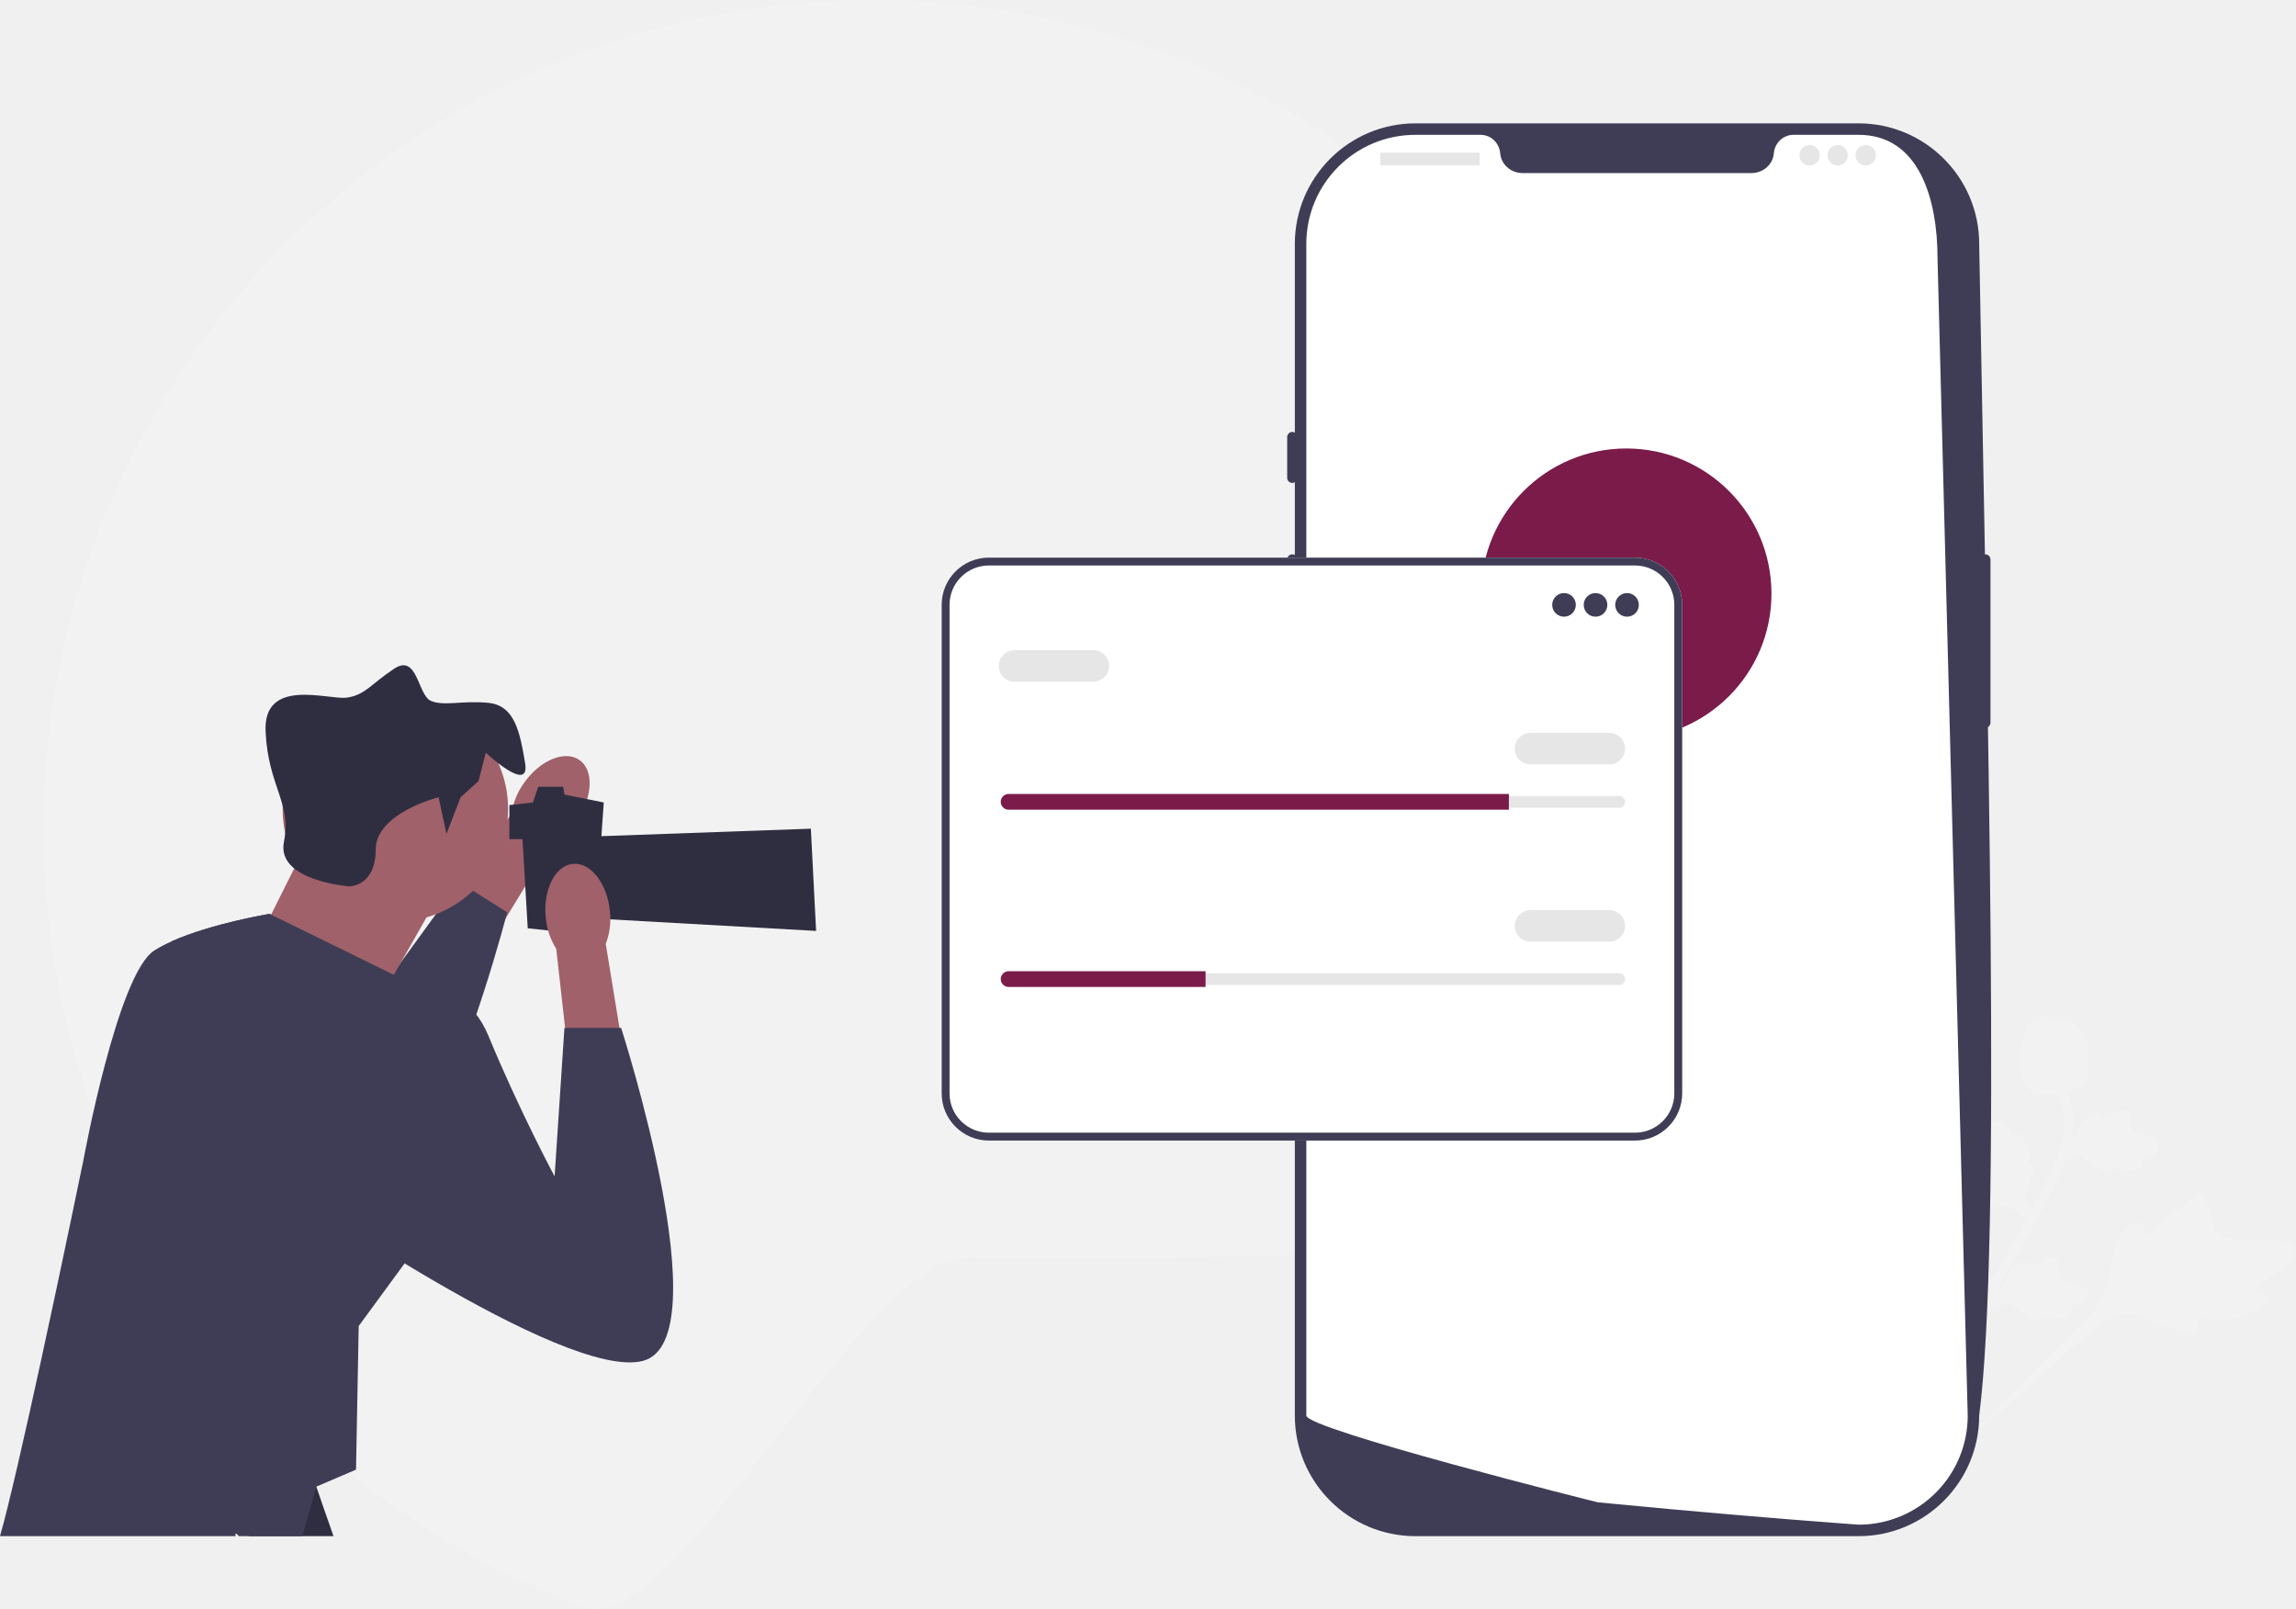
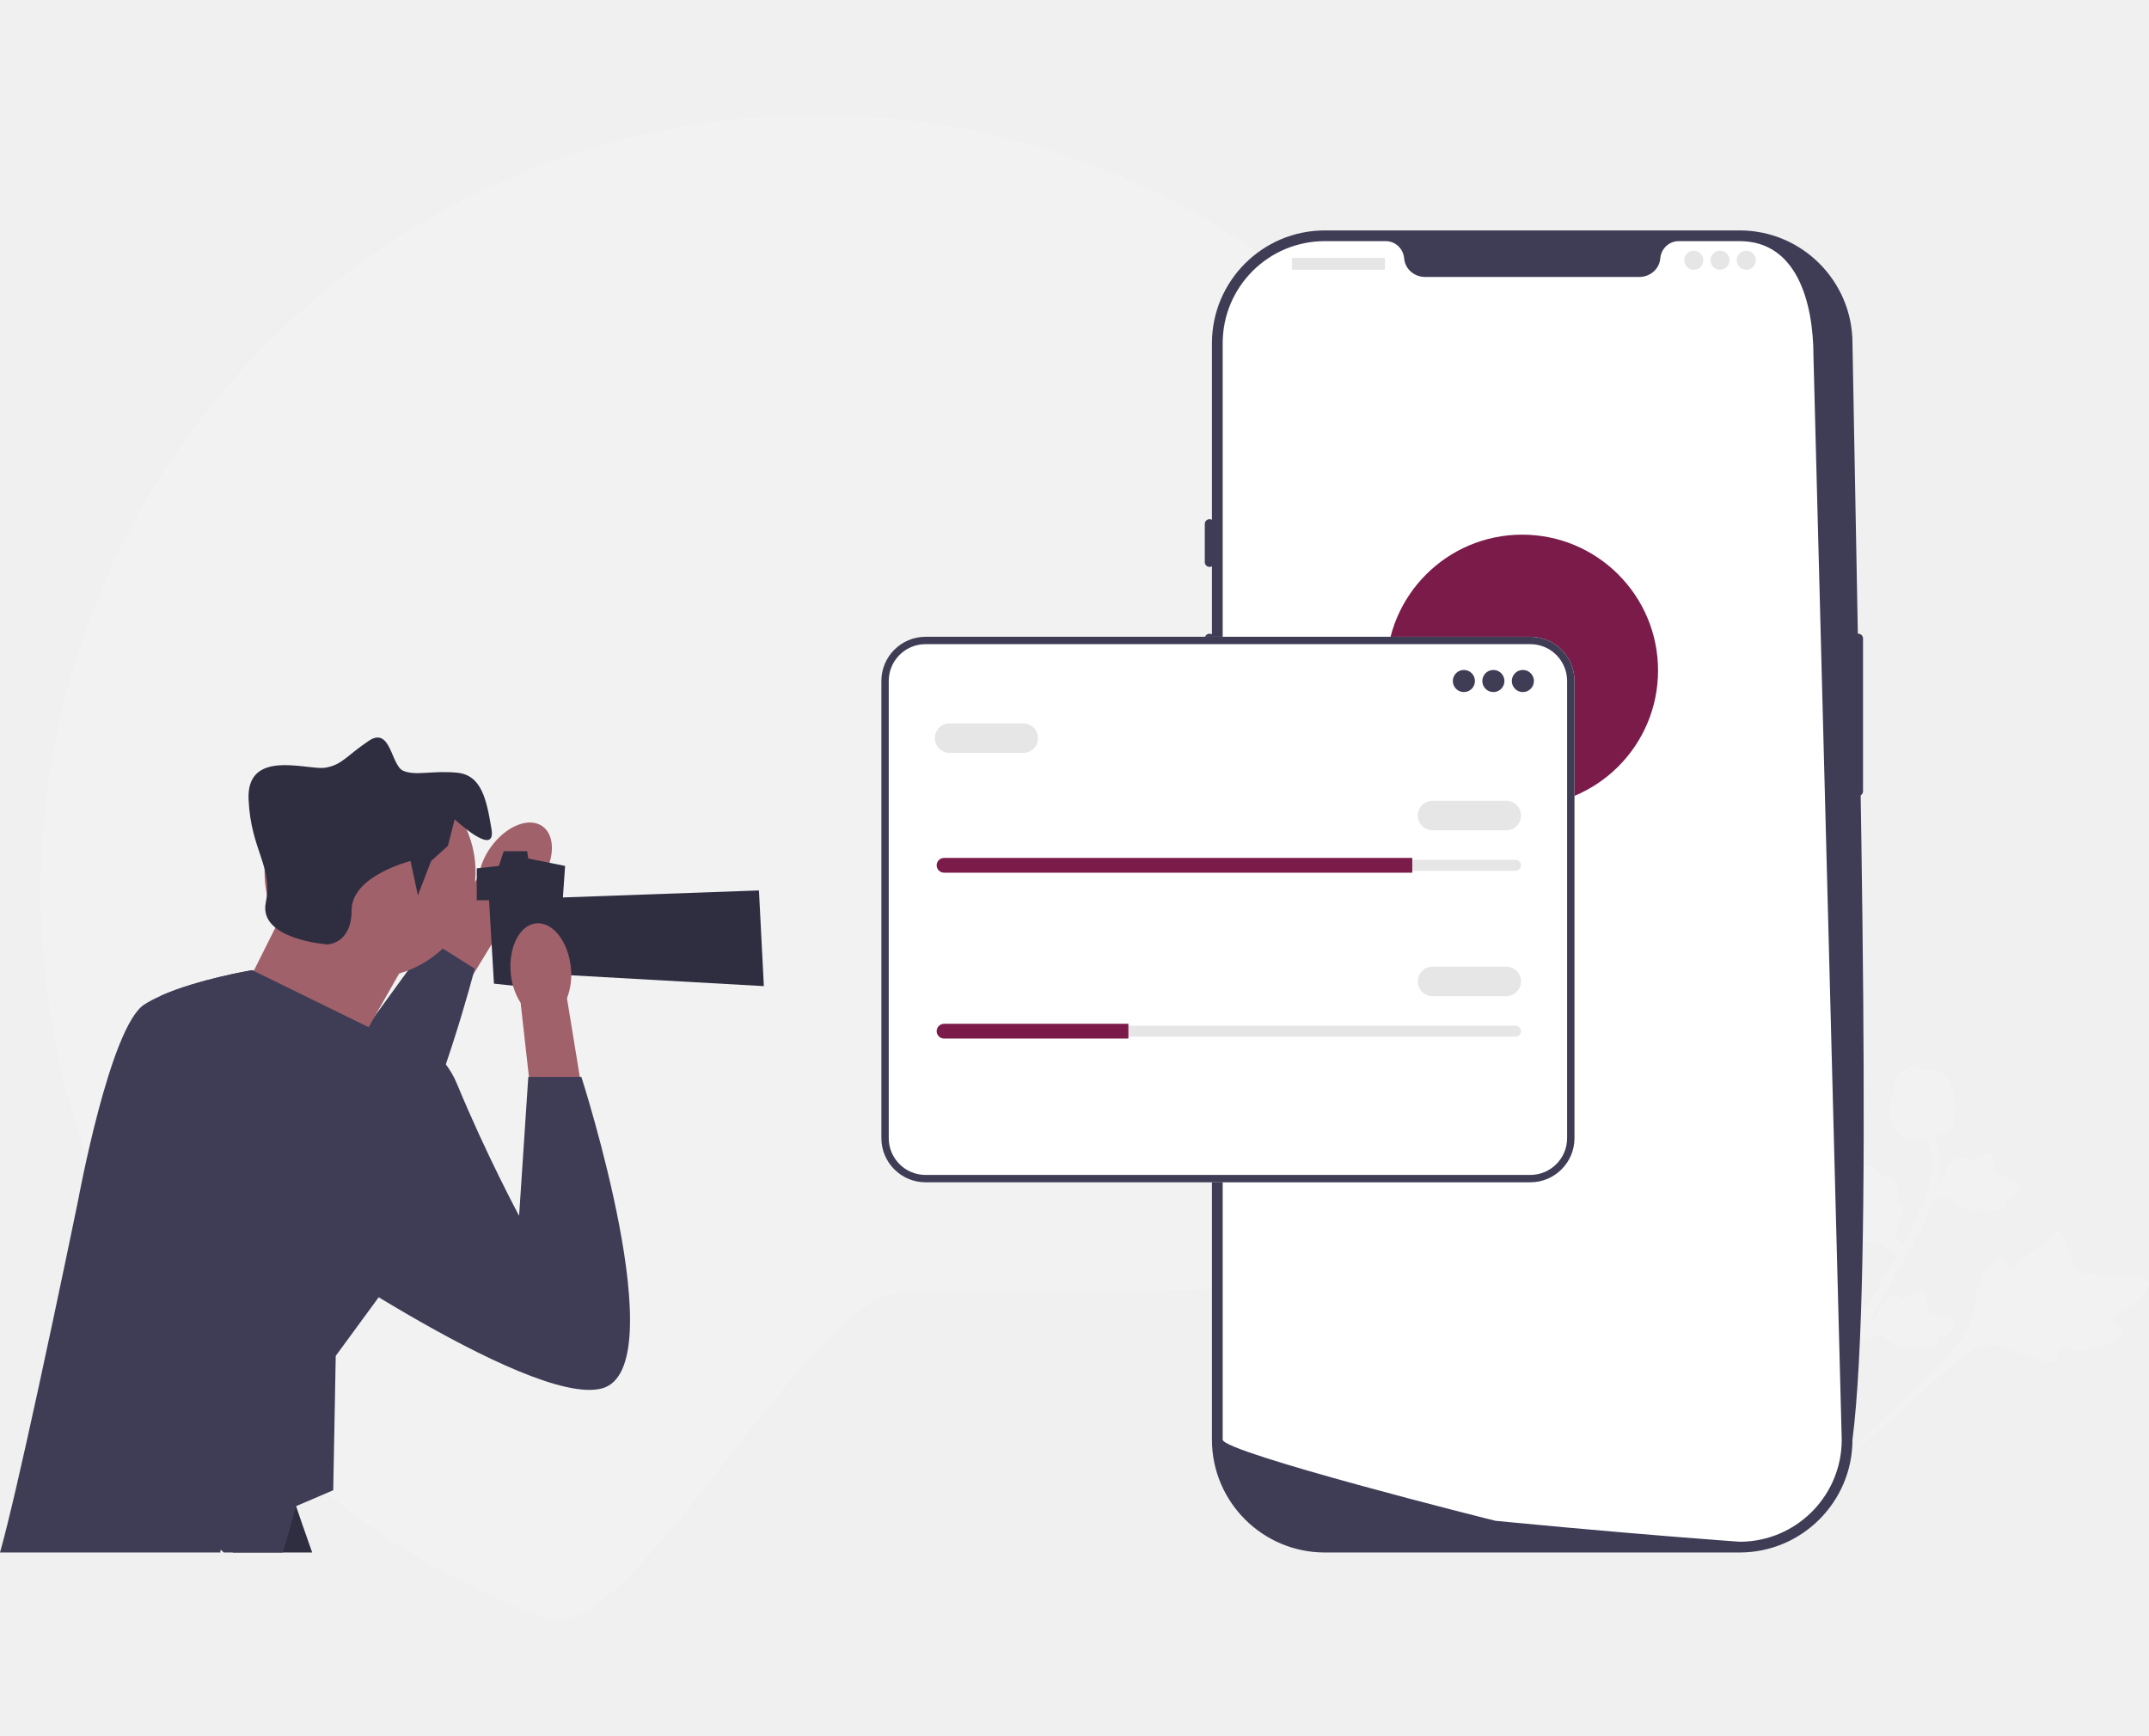
- <svg xmlns="http://www.w3.org/2000/svg" width="830.444" height="581.975" viewBox="0 0 830.444 581.975">
+ <svg xmlns="http://www.w3.org/2000/svg" width="721.112" height="582.535" viewBox="0 0 830.444 581.975">
  <path d="M615.74,300c0,165.69-100.828,155-266.518,155-36.83,0-105.582,138.36-138.172,126.22h-.01c-1.2-.44-2.39-.9-3.58-1.37-.34-.12-.68-.25-1.01-.39-1.87-.72-3.73-1.47-5.58-2.24-3.81-1.58-7.58-3.24-11.3-4.96-1.93-.9-3.85-1.81-5.75-2.75-17.64-8.65-34.31-18.99-49.8-30.8-7.8-5.94-15.31-12.27-22.48-18.93-5.94-5.52-11.65-11.27-17.11-17.25-1.72-1.87-3.4-3.76-5.06-5.67-.68-.77-1.34-1.54-1.99-2.31-4.71-5.51-9.21-11.2-13.51-17.05-1.39-1.89-2.76-3.8-4.11-5.73-9.17-13.1-17.32-26.98-24.34-41.5-19.02-39.4-29.68-83.59-29.68-130.27C15.74,134.31,150.05,0,315.74,0s300,134.31,300,300Z" fill="#f2f2f2" />
  <g>
    <path d="M820.473,470.081c-.189-2.169-5.389-2.445-5.448-4.36-.059-1.908,5.083-2.298,9.937-6.505,.875-.759,6.391-5.54,5.354-8.333-1.967-5.294-25.75,1.211-29.327-6.381-.785-1.666-.68-4.188-2.948-9.456-.902-2.095-1.547-3.156-2.564-3.366-1.443-.298-2.374,1.377-5.385,4.102-4.516,4.087-5.593,3.191-8.751,6.666-2.344,2.58-2.981,4.428-4.199,4.262-1.724-.235-1.561-4.089-3.589-4.712-2.07-.636-5.024,2.521-6.731,5.128-3.204,4.891-2.943,9.261-3.623,13.397-.739,4.495-2.934,10.815-9.681,18.012l-62.203,61.714c13.175-12.466,50.191-46.205,64.767-58.348,4.208-3.505,8.66-6.973,14.167-6.537,5.303,.419,10.945,4.405,19.679,6.284,1.02,.219,3.867,.794,4.904-.544,.857-1.107-.304-2.513,.481-3.558,1.053-1.402,3.996-.01,8.462-.063,3.149-.038,5.454-.775,7.436-1.409,.598-.191,9.515-3.105,9.264-5.993l-0-0Z" fill="#f2f2f2" />
    <path d="M697.717,459.28c-1.119-.533-2.755,1.94-3.712,1.416-.954-.521,.338-3.158-.326-6.754-.12-.649-.875-4.735-2.545-5.032-3.166-.562-6.835,12.988-11.594,12.552-1.044-.095-2.252-.875-5.491-1.281-1.289-.162-1.995-.151-2.392,.287-.562,.622-.009,1.562,.46,3.827,.703,3.396-.048,3.666,.747,6.218,.59,1.895,1.313,2.741,.88,3.291-.613,.778-2.457-.413-3.348,.402-.909,.832-.212,3.193,.574,4.783,1.476,2.984,3.696,4.117,5.53,5.644,1.993,1.66,4.462,4.561,6.047,9.949l12.342,48.336c-2.317-10.063-8.196-37.966-9.95-48.623-.506-3.077-.924-6.262,.879-8.84,1.736-2.482,5.32-4.101,8.762-7.845,.402-.437,1.506-1.669,1.148-2.564-.296-.74-1.321-.576-1.607-1.263-.384-.921,1.148-1.964,2.41-4.171,.89-1.556,1.193-2.901,1.454-4.056,.079-.348,1.222-5.566-.268-6.276l-0,0Z" fill="#f2f2f2" />
    <path d="M717.6,475.003l2.217-6.333,.527-.308c2.436-1.422,4.151-3.13,5.099-5.079,.151-.31,.286-.627,.423-.95,.545-1.281,1.222-2.874,2.908-4.3,.943-.794,3.35-2.522,5.134-1.307,.483,.322,.76,.748,.924,1.169,.077-.049,.155-.097,.24-.149,1.039-.626,1.701-.789,2.34-.947,.491-.121,.997-.246,1.906-.68,.399-.19,.724-.37,.999-.52,.831-.454,1.879-.968,3.018-.403,1.196,.647,1.351,1.968,1.453,2.843,.184,1.56,.113,2.587,.066,3.269-.018,.249-.036,.529-.024,.625,.116,.77,3.584,1.77,4.887,2.154,2.932,.853,5.469,1.591,5.613,3.768,.105,1.558-1.189,2.929-3.953,4.183-.861,.39-1.681,.606-2.385,.747,.305,.461,.5,1.037,.359,1.727h0c-.335,1.632-2.289,2.49-5.809,2.555-.875,.018-2.051,.039-3.489-.37-.677-.193-1.252-.438-1.741-.655-.144,.274-.355,.544-.674,.773-.937,.675-2.182,.612-3.693-.244-1.674-.916-2.931-1.924-4.041-2.812-.969-.773-1.806-1.437-2.567-1.742-1.42-.547-2.999,.04-4.917,.865l-4.82,2.122-0-0Z" fill="#f2f2f2" />
    <path d="M737.929,440.728l-6.688-.538-.431-.431c-1.993-1.996-4.081-3.221-6.206-3.644-.338-.067-.679-.117-1.027-.168-1.378-.202-3.09-.453-4.897-1.722-1.007-.71-3.29-2.6-2.567-4.634,.189-.549,.531-.925,.897-1.19-.067-.062-.133-.126-.205-.194-.869-.846-1.195-1.446-1.509-2.023-.242-.444-.491-.902-1.141-1.671-.285-.337-.541-.607-.756-.834-.65-.689-1.413-1.572-1.155-2.817,.322-1.321,1.561-1.806,2.381-2.127,1.463-.574,2.474-.766,3.145-.893,.245-.046,.521-.099,.61-.136,.716-.307,.803-3.916,.844-5.274,.081-3.052,.151-5.694,2.221-6.386,1.48-.496,3.135,.407,5.049,2.763,.595,.734,1.013,1.473,1.327,2.117,.369-.412,.876-.746,1.579-.785h0c1.664-.09,2.989,1.582,3.944,4.971,.24,.842,.558,1.975,.527,3.469-.015,.704-.106,1.322-.192,1.85,.301,.07,.616,.205,.918,.456,.89,.735,1.145,1.956,.701,3.634-.461,1.852-1.118,3.323-1.695,4.622-.502,1.134-.932,2.112-1.034,2.925-.169,1.512,.8,2.891,2.084,4.537l3.276,4.124-0-0Z" fill="#f2f2f2" />
    <path d="M743.321,421.524l2.217-6.333,.527-.308c2.436-1.422,4.151-3.13,5.099-5.079,.151-.31,.286-.627,.423-.95,.545-1.281,1.222-2.874,2.908-4.3,.943-.794,3.35-2.522,5.134-1.307,.483,.322,.76,.748,.924,1.169,.077-.049,.155-.097,.24-.149,1.039-.626,1.701-.789,2.34-.947,.491-.121,.997-.246,1.906-.68,.399-.19,.724-.37,.999-.52,.831-.454,1.879-.968,3.018-.403,1.196,.647,1.351,1.968,1.453,2.843,.184,1.56,.113,2.587,.066,3.269-.018,.249-.036,.529-.024,.625,.116,.77,3.584,1.77,4.887,2.154,2.932,.853,5.469,1.591,5.613,3.768,.105,1.558-1.189,2.929-3.953,4.183-.861,.39-1.681,.606-2.385,.747,.305,.461,.5,1.037,.359,1.727h0c-.335,1.632-2.289,2.49-5.809,2.555-.875,.018-2.051,.039-3.489-.37-.677-.193-1.252-.438-1.741-.655-.144,.274-.355,.544-.674,.773-.937,.675-2.182,.612-3.693-.244-1.674-.916-2.931-1.924-4.041-2.812-.969-.773-1.806-1.437-2.567-1.742-1.42-.547-2.999,.04-4.917,.865l-4.82,2.122-0-0Z" fill="#f2f2f2" />
    <path d="M693.371,541.119l-.88-1.395,.394-1.6-.394,1.6-1.549-.538c.042-.148,.113-.499,.229-1.048,.635-3.003,2.564-12.143,7.086-25.823,3.157-9.55,6.941-19.108,11.249-28.415,4.315-9.321,8.123-16.118,11.183-21.58,2.308-4.12,4.576-8.01,6.787-11.798,5.904-10.122,11.48-19.683,16.184-30.976,1.051-2.52,3.237-7.767,2.867-14.648-.215-3.991-1.255-7.942-3.093-11.741l2.97-1.437c2.027,4.197,3.176,8.573,3.415,13.004,.411,7.629-1.971,13.346-3.115,16.093-4.787,11.491-10.418,21.145-16.38,31.364-2.201,3.775-4.46,7.647-6.759,11.751-3.032,5.412-6.806,12.15-11.066,21.351-4.258,9.195-7.995,18.637-11.114,28.066-4.464,13.508-6.363,22.512-6.988,25.47-.334,1.579-.404,1.91-1.027,2.3l0-0Z" fill="#f2f2f2" />
    <path d="M735.715,395.258c-.122-.059-.244-.121-.364-.19-2.465-1.353-4.079-3.995-4.801-7.85-.336-1.812-.103-3.583,.363-7.114,.071-.545,.464-3.293,1.583-6.795,.731-2.289,1.2-3.167,2.006-3.755,.896-.655,1.955-.903,3.013-.905,.099-.302,.27-.581,.538-.82,1.102-.995,2.37-.185,3.061,.243,.346,.224,.777,.506,1.285,.718,.799,.338,1.33,.307,2.132,.265,.768-.041,1.724-.093,2.955,.217,2.433,.602,3.984,2.12,4.496,2.619,2.698,2.616,3.081,5.876,3.524,9.651,.086,.756,.325,3.472-.239,6.766-.407,2.377-.938,3.265-1.45,3.869-1.048,1.243-2.302,1.64-5.356,2.379-3.192,.776-4.793,1.164-6.055,1.261-2.934,.221-4.777,.361-6.692-.56l-0,0Z" fill="#f2f2f2" />
  </g>
  <g>
    <path d="M672.251,555.627h-160.312c-24.045,0-43.607-19.562-43.607-43.607V88.228c0-24.045,19.562-43.607,43.607-43.607h160.312c24.044,0,43.606,19.562,43.606,43.607,2.984,170.182,8.073,360.758,0,423.792,0,24.045-19.562,43.607-43.606,43.607Z" fill="#3f3d56" />
    <path d="M718.093,200.506c-1.017,0-1.845,.827-1.845,1.845v59.033c0,1.017,.827,1.845,1.845,1.845s1.845-.827,1.845-1.845v-59.033c0-1.017-.827-1.845-1.845-1.845Z" fill="#3f3d56" />
    <path d="M700.787,93.549l10.92,418.464c0,20.929-16.289,38.049-36.886,39.377h-.009c-.304,.018-.609,.037-.922,.046-.544,.028-1.088,.037-1.642,.037,0,0-2.029-.148-5.737-.424-3.745-.277-9.196-.692-15.994-1.236-2.038-.157-4.188-.332-6.457-.517-4.52-.369-9.482-.775-14.804-1.236-2.121-.175-4.317-.369-6.558-.563-11.456-.987-24.287-2.14-37.818-3.45-2.288-.212-4.593-.434-6.918-.664-.609-.065-105.477-26.427-105.477-31.371V88.228c0-21.796,17.664-39.46,39.46-39.46h23.558c3.763,0,6.789,2.933,7.112,6.687,.028,.249,.055,.498,.101,.747,.683,3.773,4.142,6.401,7.979,6.401h82.805c3.837,0,7.296-2.629,7.979-6.401,.046-.249,.074-.498,.102-.747,.323-3.754,3.348-6.687,7.112-6.687h23.558c21.796,0,28.54,22.984,28.54,44.78Z" fill="#fff" />
    <path d="M467.409,156.231c-1.017,0-1.845,.827-1.845,1.845v14.758c0,1.017,.827,1.845,1.845,1.845s1.845-.827,1.845-1.845v-14.758c0-1.017-.827-1.845-1.845-1.845Z" fill="#3f3d56" />
    <path d="M467.409,200.506c-1.017,0-1.845,.827-1.845,1.845v28.594c0,1.017,.827,1.845,1.845,1.845s1.845-.827,1.845-1.845v-28.594c0-1.017-.827-1.845-1.845-1.845Z" fill="#3f3d56" />
    <path d="M467.409,241.091c-1.017,0-1.845,.827-1.845,1.845v28.594c0,1.017,.827,1.845,1.845,1.845s1.845-.827,1.845-1.845v-28.594c0-1.017-.827-1.845-1.845-1.845Z" fill="#3f3d56" />
    <rect x="499.232" y="55.229" width="35.973" height="4.612" rx=".31" ry=".31" fill="#e6e6e6" />
    <circle cx="654.518" cy="56.151" r="3.69" fill="#e6e6e6" />
    <circle cx="664.665" cy="56.151" r="3.69" fill="#e6e6e6" />
    <circle cx="674.811" cy="56.151" r="3.69" fill="#e6e6e6" />
  </g>
  <circle cx="588.222" cy="214.714" r="52.499" fill="#7a1b4a" />
  <g>
    <path d="M591.369,412.543h-233.716c-9.409,0-17.063-7.655-17.063-17.063V218.752c0-9.408,7.654-17.063,17.063-17.063h233.716c9.409,0,17.063,7.655,17.063,17.063v176.728c0,9.408-7.654,17.063-17.063,17.063Z" fill="#fff" />
    <path d="M591.369,412.543h-233.716c-9.409,0-17.063-7.655-17.063-17.063V218.752c0-9.408,7.654-17.063,17.063-17.063h233.716c9.409,0,17.063,7.655,17.063,17.063v176.728c0,9.408-7.654,17.063-17.063,17.063Zm-233.716-208.005c-7.837,0-14.213,6.376-14.213,14.213v176.728c0,7.837,6.376,14.213,14.213,14.213h233.716c7.837,0,14.213-6.376,14.213-14.213V218.752c0-7.837-6.376-14.213-14.213-14.213h-233.716Z" fill="#3f3d56" />
    <circle cx="565.691" cy="218.785" r="4.274" fill="#3f3d56" />
    <circle cx="577.089" cy="218.785" r="4.274" fill="#3f3d56" />
    <circle cx="588.486" cy="218.785" r="4.274" fill="#3f3d56" />
    <path d="M364.81,287.883c-1.178,0-2.137,.959-2.137,2.137,0,.575,.222,1.106,.625,1.498,.406,.416,.938,.639,1.512,.639h220.827c1.178,0,2.137-.959,2.137-2.137,0-.575-.222-1.106-.625-1.498-.406-.416-.938-.639-1.512-.639h-220.827Z" fill="#e6e6e6" />
    <path d="M545.746,287.17v5.699h-180.936c-.784,0-1.496-.313-2.009-.841-.527-.513-.841-1.225-.841-2.009,0-1.567,1.282-2.849,2.849-2.849h180.936Z" fill="#7a1b4a" />
    <path d="M582.075,276.485h-28.494c-3.142,0-5.699-2.556-5.699-5.699s2.557-5.699,5.699-5.699h28.494c3.142,0,5.699,2.556,5.699,5.699s-2.557,5.699-5.699,5.699Z" fill="#e6e6e6" />
    <path d="M395.441,246.567h-28.494c-3.142,0-5.699-2.556-5.699-5.699s2.557-5.699,5.699-5.699h28.494c3.142,0,5.699,2.556,5.699,5.699s-2.557,5.699-5.699,5.699Z" fill="#e6e6e6" />
    <path d="M364.81,351.994c-1.178,0-2.137,.959-2.137,2.137,0,.575,.222,1.106,.625,1.498,.406,.416,.938,.639,1.512,.639h220.827c1.178,0,2.137-.959,2.137-2.137,0-.575-.222-1.106-.625-1.498-.406-.416-.938-.639-1.512-.639h-220.827Z" fill="#e6e6e6" />
    <path d="M436.044,351.281v5.699h-71.234c-.784,0-1.496-.313-2.009-.841-.527-.513-.841-1.225-.841-2.009,0-1.567,1.282-2.849,2.849-2.849h71.234Z" fill="#7a1b4a" />
    <path d="M582.075,340.596h-28.494c-3.142,0-5.699-2.556-5.699-5.699s2.557-5.699,5.699-5.699h28.494c3.142,0,5.699,2.556,5.699,5.699s-2.557,5.699-5.699,5.699Z" fill="#e6e6e6" />
  </g>
  <g>
    <g>
      <path id="uuid-93d248a9-a94b-48d4-94d7-f43ba05ca98d-5792" d="M208.615,296.604c5.815-8.286,6.254-18.002,.98-21.702-5.274-3.7-14.261,.018-20.077,8.307-2.369,3.279-3.918,7.078-4.517,11.079l-24.195,35.418,16.863,11,22.062-36.084c3.56-1.925,6.606-4.675,8.885-8.019Z" fill="#a0616a" />
      <path d="M62.199,340.421c16.081,34.391,44.517,89.66,63.718,95.643,6.618,2.067,13.313-2.731,19.675-11.274,18.423-24.7,34.097-80.738,37.273-92.58,.389-1.441,.588-2.228,.588-2.228l-15.958-10.07-1.384-.872-24.198,33.272-7.453,10.24s.351-5.101,1.176-13.313l-38.155-18.689s-20.955,3.489-35.282,9.87Z" fill="#3f3d56" />
    </g>
    <circle cx="142.994" cy="292.623" r="40.772" fill="#a0616a" />
    <path d="M120.63,555.627h-30.59c-2.28-2.36-4.53-4.76-6.74-7.18-2.28-2.48-4.5-4.98-6.7-7.51,20-4.13,36.52-7,36.52-7,0,0,.45,1.35,1.29,3.78,1.27,3.74,3.42,10.01,6.22,17.91Z" fill="#2f2e41" />
    <polygon points="155.794 329.128 139.56 357.689 93.214 340.506 111.23 304.475 155.794 329.128" fill="#a0616a" />
    <polygon points="184.24 291.201 192.773 290.253 194.67 284.564 203.692 284.564 204.151 287.408 218.374 290.253 215.518 331.082 208.892 337.662 190.877 335.765 188.981 303.527 184.24 303.527 184.24 291.201" fill="#2f2e41" />
    <polygon points="213.633 302.579 293.281 299.734 295.177 336.714 210.789 331.973 213.633 302.579" fill="#2f2e41" />
    <path d="M158.639,288.356l2.845,13.275,5.118-13.275,6.479-5.857,2.626-10.262s16.119,15.171,14.223,3.793c-1.896-11.378-3.793-20.86-13.275-21.808-9.482-.948-16.119,1.344-20.86-.75s-4.741-17.265-13.275-11.576c-8.534,5.689-10.43,9.482-17.067,10.43s-30.342-7.585-29.394,12.326,9.482,25.601,6.637,39.824c-2.845,14.223,23.705,16.119,23.705,16.119,0,0,9.482,0,9.482-13.275s22.756-18.964,22.756-18.964Z" fill="#2f2e41" />
    <path d="M146.34,456.967v.01l-16.6,22.65-.24,13-.73,38.94-14.36,6.15-5.06,17.91h-22.91c-1.21-1.39-1.43-1.03-1.24,0H0c3.26-11.38,9.07-37.02,14.73-63,7.87-36.14,15.43-72.95,15.43-72.95,0,0,12.33-67.32,25.6-75.85,1.88-1.22,4.07-2.34,6.44-3.4,3.58-1.6,7.58-3.01,11.55-4.24,2.05-.63,4.09-1.21,6.08-1.74,1.32-.35,2.62-.68,3.86-.99,.63-.15,1.24-.3,1.84-.44,1.2-.29,2.35-.55,3.42-.78,.39-.09,.77-.17,1.14-.25,.28-.06,.55-.11,.82-.17,.31-.07,.61-.13,.9-.19,.29-.06,.58-.12,.85-.17,.31-.06,.61-.12,.9-.18,.29-.06,.56-.11,.82-.16s.51-.1,.74-.14c.23-.04,.44-.08,.64-.12,.3-.06,.57-.11,.79-.15,.15-.02,.28-.05,.4-.07,.35-.06,.53-.09,.53-.09l.56,.28h.01l37.59,18.42,6.26,3.07h.01l.55,.26,1.48,.73,.12,5.36,1.53,66.12,.75,32.18Z" fill="#3f3d56" />
    <path id="uuid-b31af06e-cfe4-4dea-b567-d6fb9c146d99-5793" d="M220.599,329.547c-.999-10.073-7.006-17.723-13.417-17.086-6.411,.637-10.796,9.318-9.795,19.395,.344,4.031,1.649,7.92,3.805,11.343l4.771,42.627,19.956-2.665-6.822-41.74c1.442-3.781,1.957-7.853,1.502-11.874Z" fill="#a0616a" />
    <path d="M135.882,361.366s29.394-14.223,40.772,13.275c11.378,27.497,23.942,50.847,23.942,50.847l3.556-53.692h20.505s36.386,112.834,7.94,120.419-129.901-63.528-129.901-63.528l33.186-67.321Z" fill="#3f3d56" />
  </g>
</svg>
